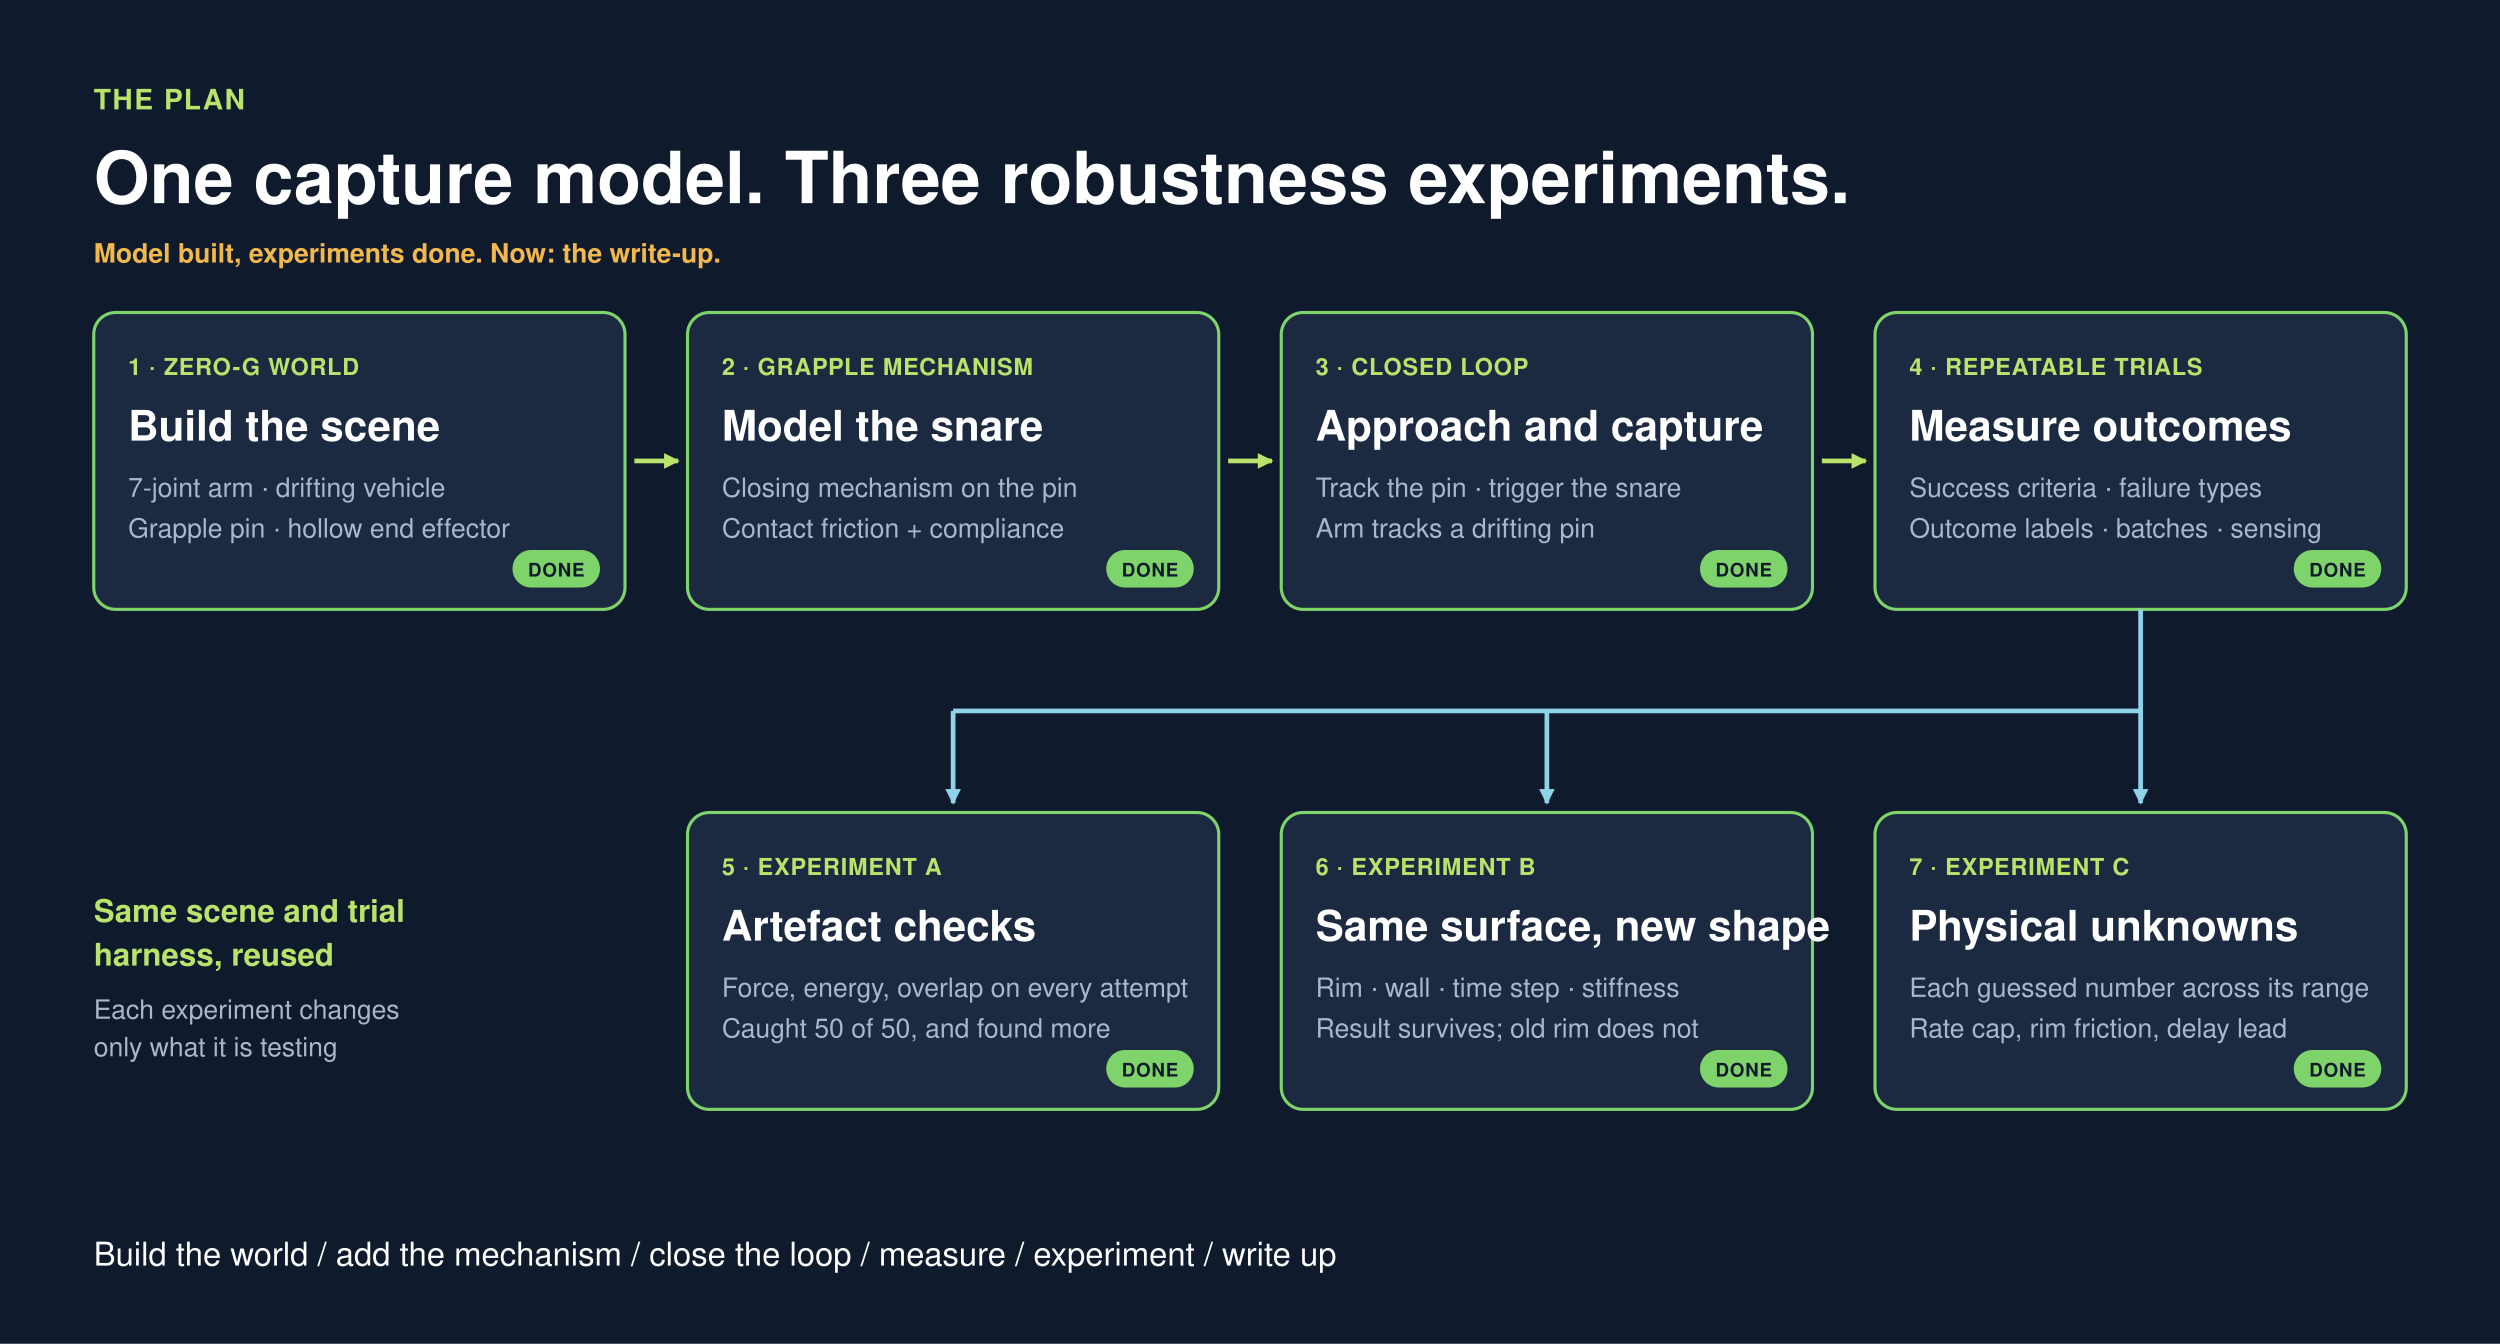
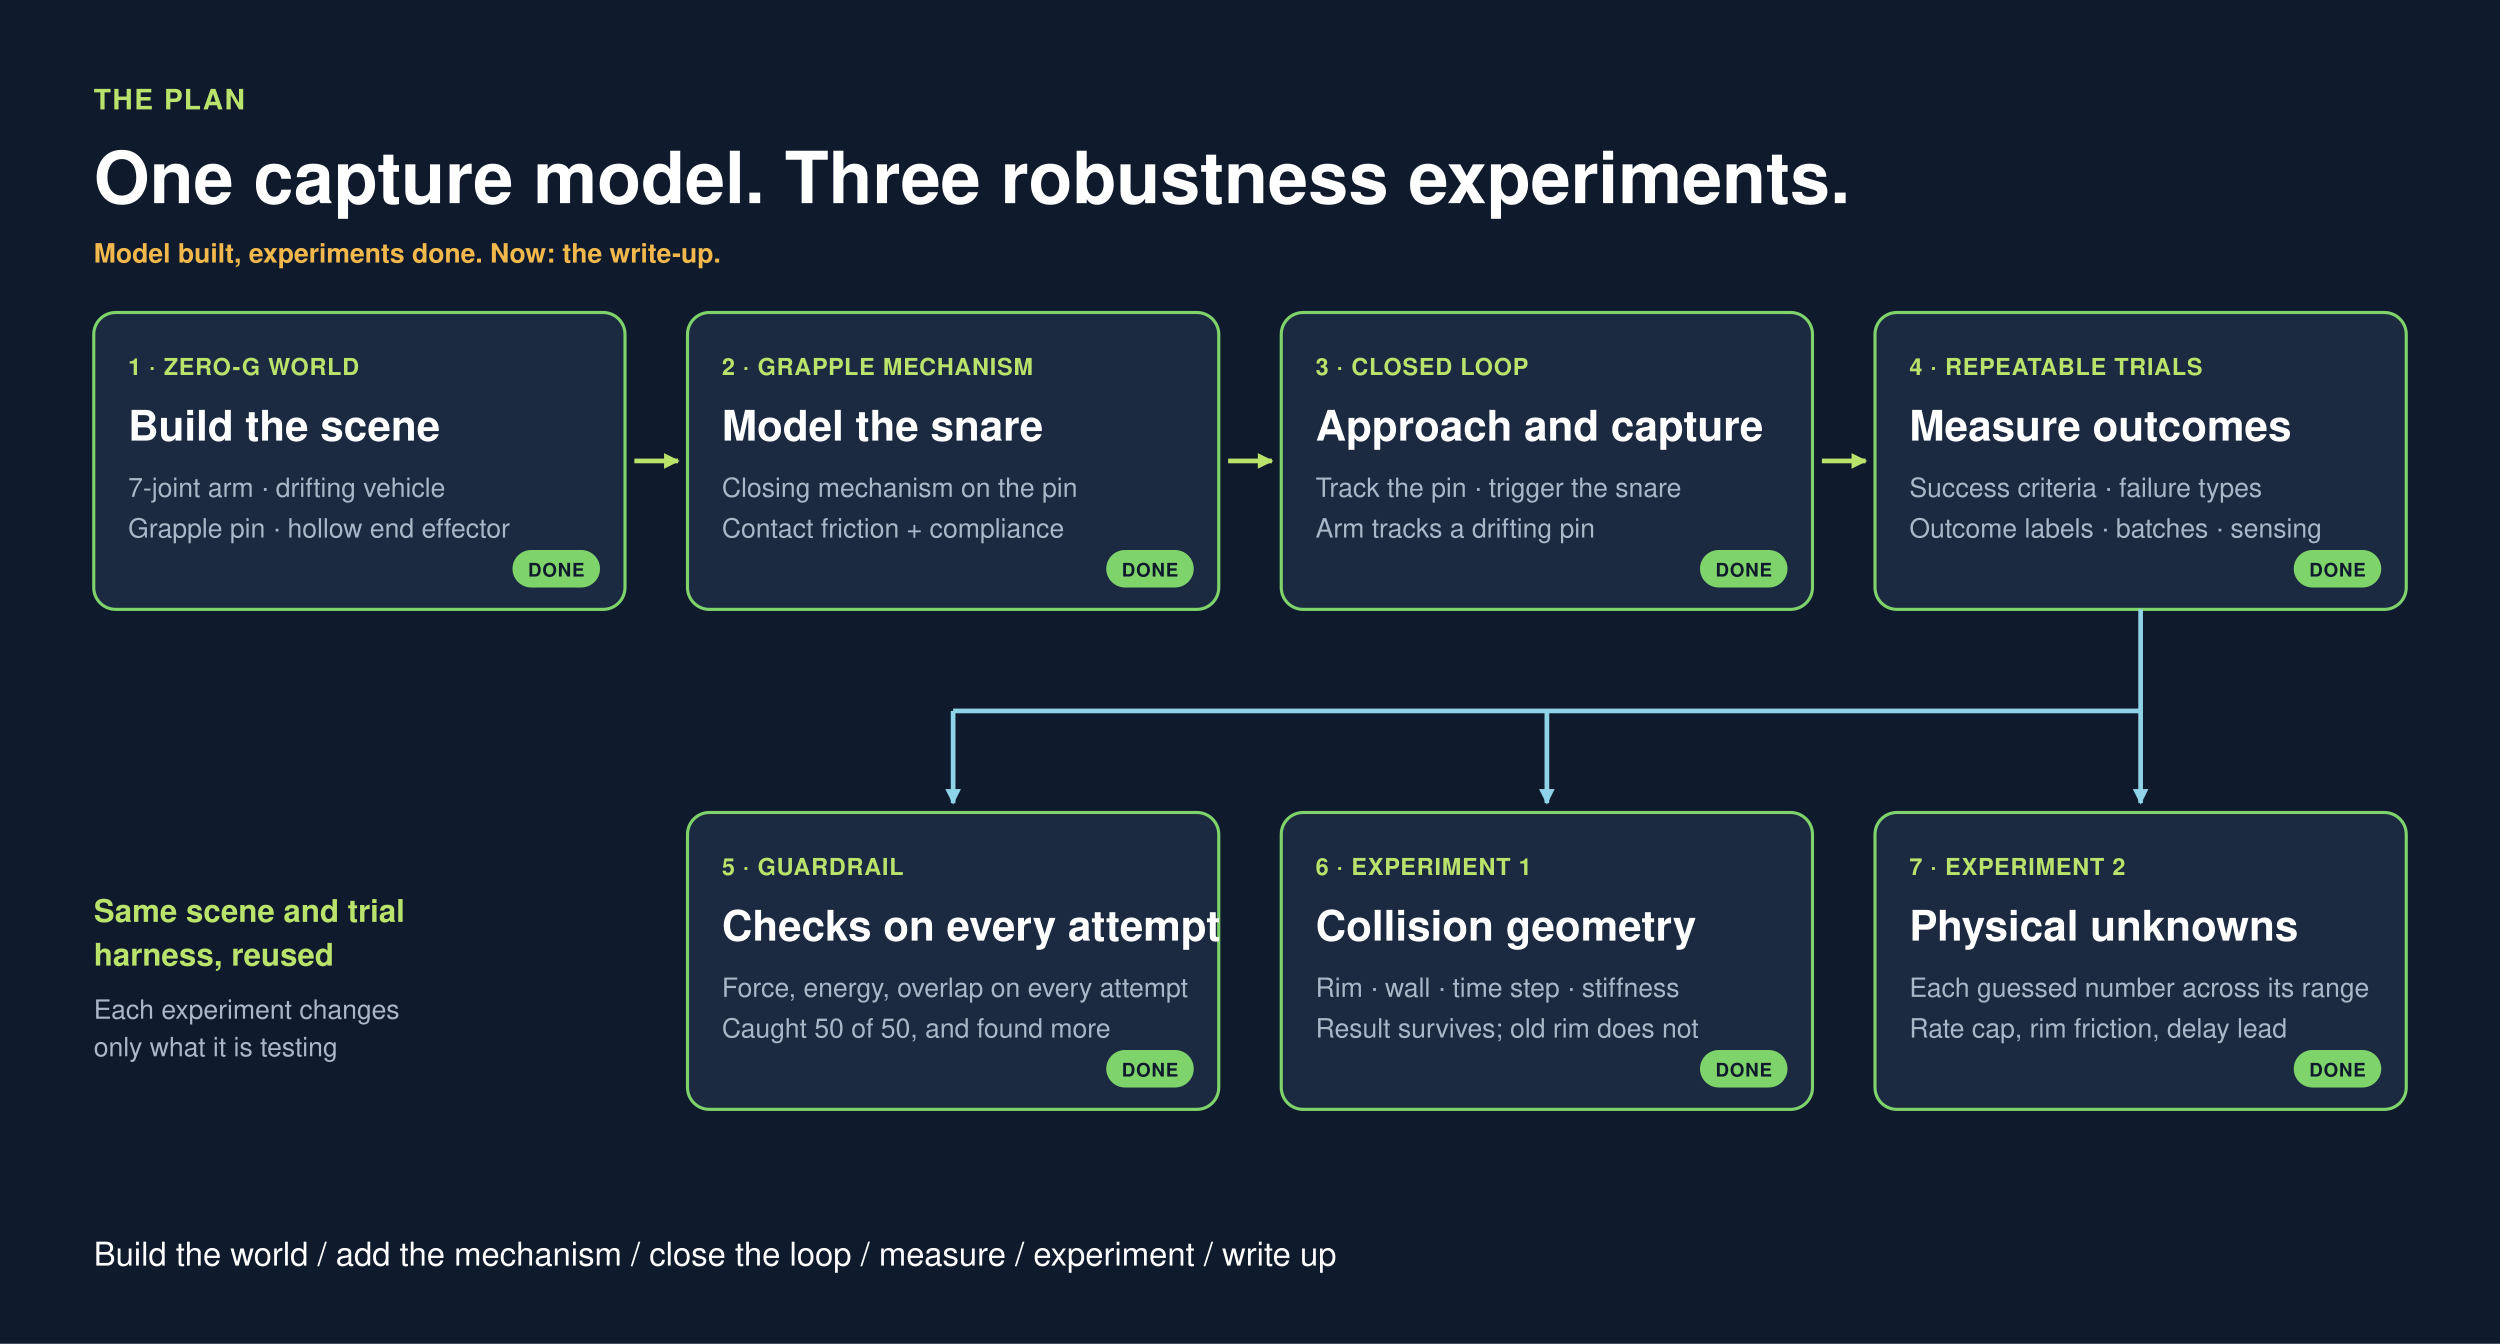
<svg xmlns="http://www.w3.org/2000/svg" viewBox="0 0 1600 860" font-family="-apple-system, 'Helvetica Neue', Helvetica, Arial, sans-serif">
  <defs>
    <marker id="a" markerUnits="userSpaceOnUse" markerWidth="14" markerHeight="14" refX="9" refY="5" orient="auto">
      <path d="M0,0 L10,5 L0,10 z" fill="#b9e36b" />
    </marker>
    <marker id="b" markerUnits="userSpaceOnUse" markerWidth="14" markerHeight="14" refX="9" refY="5" orient="auto">
      <path d="M0,0 L10,5 L0,10 z" fill="#8fd3e8" />
    </marker>
  </defs>
  <rect width="1600" height="860" fill="#0f1b2d" />
  <text x="60" y="70" fill="#b9e36b" font-size="18" font-weight="700" letter-spacing="1">THE PLAN</text>
  <text x="60" y="130" fill="#ffffff" font-size="46" font-weight="700">One capture model. Three robustness experiments.</text>
  <text x="60" y="168" fill="#f2b84b" font-size="17" font-weight="600">Model built, experiments done.  Now: the write-up.</text>
  <rect x="60" y="200" width="340" height="190" rx="14" fill="#1b2a40" stroke="#7fd36b" stroke-width="2" />
  <text x="82" y="240" fill="#b9e36b" font-size="15" font-weight="700" letter-spacing="0.5">1 · ZERO-G WORLD</text>
  <text x="82" y="282" fill="#ffffff" font-size="27" font-weight="700">Build the scene</text>
  <text x="82" y="318" fill="#a9b7c9" font-size="17">7-joint arm · drifting vehicle</text>
  <text x="82" y="344" fill="#a9b7c9" font-size="17">Grapple pin · hollow end effector</text>
  <rect x="328" y="352" width="56" height="24" rx="12" fill="#7fd36b" />
  <text x="356.0" y="369" fill="#0f1b2d" font-size="12" font-weight="700" text-anchor="middle" letter-spacing="0.5">DONE</text>
  <line x1="406" y1="295.0" x2="434" y2="295.0" stroke="#b9e36b" stroke-width="3" marker-end="url(#a)" />
  <rect x="440" y="200" width="340" height="190" rx="14" fill="#1b2a40" stroke="#7fd36b" stroke-width="2" />
  <text x="462" y="240" fill="#b9e36b" font-size="15" font-weight="700" letter-spacing="0.5">2 · GRAPPLE MECHANISM</text>
  <text x="462" y="282" fill="#ffffff" font-size="27" font-weight="700">Model the snare</text>
  <text x="462" y="318" fill="#a9b7c9" font-size="17">Closing mechanism on the pin</text>
  <text x="462" y="344" fill="#a9b7c9" font-size="17">Contact friction + compliance</text>
  <rect x="708" y="352" width="56" height="24" rx="12" fill="#7fd36b" />
  <text x="736.0" y="369" fill="#0f1b2d" font-size="12" font-weight="700" text-anchor="middle" letter-spacing="0.5">DONE</text>
  <line x1="786" y1="295.0" x2="814" y2="295.0" stroke="#b9e36b" stroke-width="3" marker-end="url(#a)" />
  <rect x="820" y="200" width="340" height="190" rx="14" fill="#1b2a40" stroke="#7fd36b" stroke-width="2" />
  <text x="842" y="240" fill="#b9e36b" font-size="15" font-weight="700" letter-spacing="0.5">3 · CLOSED LOOP</text>
  <text x="842" y="282" fill="#ffffff" font-size="27" font-weight="700">Approach and capture</text>
  <text x="842" y="318" fill="#a9b7c9" font-size="17">Track the pin · trigger the snare</text>
  <text x="842" y="344" fill="#a9b7c9" font-size="17">Arm tracks a drifting pin</text>
  <rect x="1088" y="352" width="56" height="24" rx="12" fill="#7fd36b" />
  <text x="1116.0" y="369" fill="#0f1b2d" font-size="12" font-weight="700" text-anchor="middle" letter-spacing="0.5">DONE</text>
  <line x1="1166" y1="295.0" x2="1194" y2="295.0" stroke="#b9e36b" stroke-width="3" marker-end="url(#a)" />
  <rect x="1200" y="200" width="340" height="190" rx="14" fill="#1b2a40" stroke="#7fd36b" stroke-width="2" />
  <text x="1222" y="240" fill="#b9e36b" font-size="15" font-weight="700" letter-spacing="0.5">4 · REPEATABLE TRIALS</text>
  <text x="1222" y="282" fill="#ffffff" font-size="27" font-weight="700">Measure outcomes</text>
  <text x="1222" y="318" fill="#a9b7c9" font-size="17">Success criteria · failure types</text>
  <text x="1222" y="344" fill="#a9b7c9" font-size="17">Outcome labels · batches · sensing</text>
  <rect x="1468" y="352" width="56" height="24" rx="12" fill="#7fd36b" />
  <text x="1496.0" y="369" fill="#0f1b2d" font-size="12" font-weight="700" text-anchor="middle" letter-spacing="0.5">DONE</text>
  <path d="M1370,390 V455 H610" fill="none" stroke="#8fd3e8" stroke-width="3" />
  <line x1="610" y1="455" x2="610" y2="514" stroke="#8fd3e8" stroke-width="3" marker-end="url(#b)" />
  <line x1="990" y1="455" x2="990" y2="514" stroke="#8fd3e8" stroke-width="3" marker-end="url(#b)" />
  <line x1="1370" y1="455" x2="1370" y2="514" stroke="#8fd3e8" stroke-width="3" marker-end="url(#b)" />
  <rect x="440" y="520" width="340" height="190" rx="14" fill="#1b2a40" stroke="#7fd36b" stroke-width="2" />
-   <text x="462" y="560" fill="#b9e36b" font-size="15" font-weight="700" letter-spacing="0.5">5 · EXPERIMENT A</text>
-   <text x="462" y="602" fill="#ffffff" font-size="27" font-weight="700">Artefact checks</text>
+   <text x="462" y="560" fill="#b9e36b" font-size="15" font-weight="700" letter-spacing="0.5">5 · GUARDRAIL</text>
+   <text x="462" y="602" fill="#ffffff" font-size="27" font-weight="700">Checks on every attempt</text>
  <text x="462" y="638" fill="#a9b7c9" font-size="17">Force, energy, overlap on every attempt</text>
  <text x="462" y="664" fill="#a9b7c9" font-size="17">Caught 50 of 50, and found more</text>
  <rect x="708" y="672" width="56" height="24" rx="12" fill="#7fd36b" />
  <text x="736.0" y="689" fill="#0f1b2d" font-size="12" font-weight="700" text-anchor="middle" letter-spacing="0.5">DONE</text>
  <rect x="820" y="520" width="340" height="190" rx="14" fill="#1b2a40" stroke="#7fd36b" stroke-width="2" />
-   <text x="842" y="560" fill="#b9e36b" font-size="15" font-weight="700" letter-spacing="0.5">6 · EXPERIMENT B</text>
-   <text x="842" y="602" fill="#ffffff" font-size="27" font-weight="700">Same surface, new shape</text>
+   <text x="842" y="560" fill="#b9e36b" font-size="15" font-weight="700" letter-spacing="0.5">6 · EXPERIMENT 1</text>
+   <text x="842" y="602" fill="#ffffff" font-size="27" font-weight="700">Collision geometry</text>
  <text x="842" y="638" fill="#a9b7c9" font-size="17">Rim · wall · time step · stiffness</text>
  <text x="842" y="664" fill="#a9b7c9" font-size="17">Result survives; old rim does not</text>
  <rect x="1088" y="672" width="56" height="24" rx="12" fill="#7fd36b" />
  <text x="1116.0" y="689" fill="#0f1b2d" font-size="12" font-weight="700" text-anchor="middle" letter-spacing="0.5">DONE</text>
  <rect x="1200" y="520" width="340" height="190" rx="14" fill="#1b2a40" stroke="#7fd36b" stroke-width="2" />
-   <text x="1222" y="560" fill="#b9e36b" font-size="15" font-weight="700" letter-spacing="0.5">7 · EXPERIMENT C</text>
+   <text x="1222" y="560" fill="#b9e36b" font-size="15" font-weight="700" letter-spacing="0.5">7 · EXPERIMENT 2</text>
  <text x="1222" y="602" fill="#ffffff" font-size="27" font-weight="700">Physical unknowns</text>
  <text x="1222" y="638" fill="#a9b7c9" font-size="17">Each guessed number across its range</text>
  <text x="1222" y="664" fill="#a9b7c9" font-size="17">Rate cap, rim friction, delay lead</text>
  <rect x="1468" y="672" width="56" height="24" rx="12" fill="#7fd36b" />
  <text x="1496.0" y="689" fill="#0f1b2d" font-size="12" font-weight="700" text-anchor="middle" letter-spacing="0.5">DONE</text>
  <text x="60" y="590" fill="#b9e36b" font-size="20" font-weight="600">Same scene and trial</text>
  <text x="60" y="618" fill="#b9e36b" font-size="20" font-weight="600">harness, reused</text>
  <text x="60" y="652" fill="#a9b7c9" font-size="17">Each experiment changes</text>
  <text x="60" y="676" fill="#a9b7c9" font-size="17">only what it is testing</text>
  <text x="60" y="810" fill="#ffffff" font-size="21">Build the world  /  add the mechanism  /  close the loop  /  measure  /  experiment  /  write up</text>
</svg>
